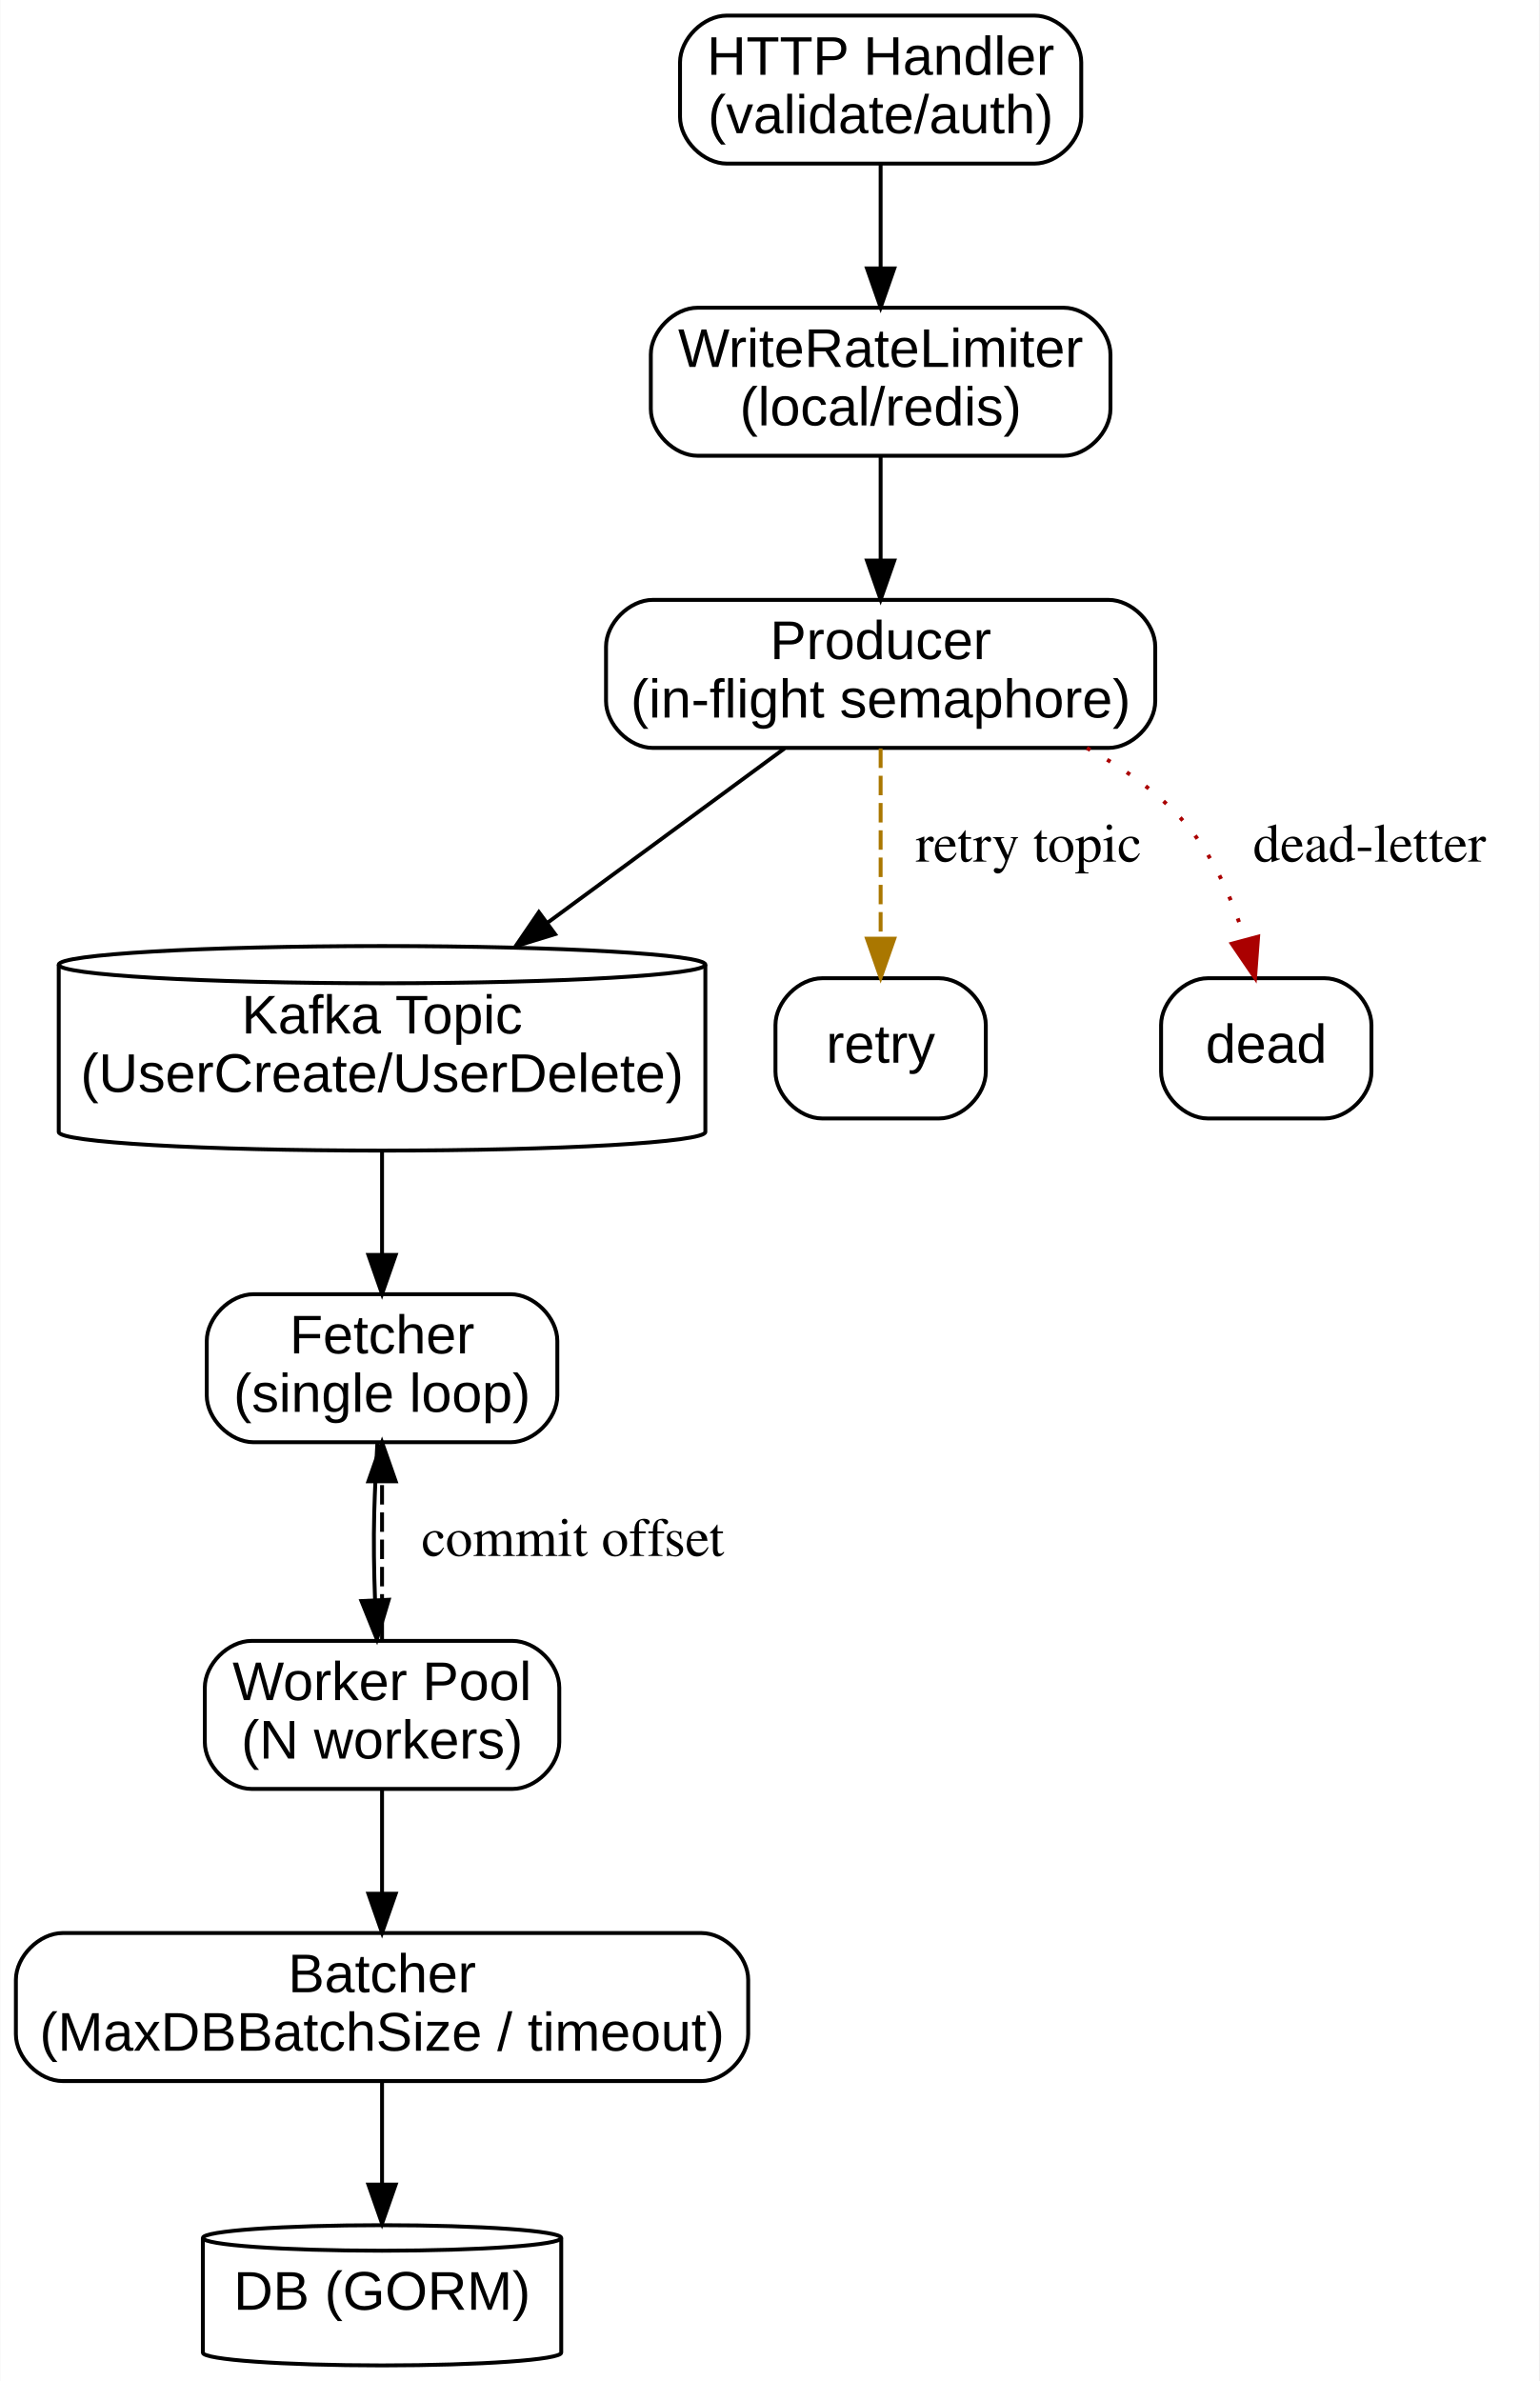
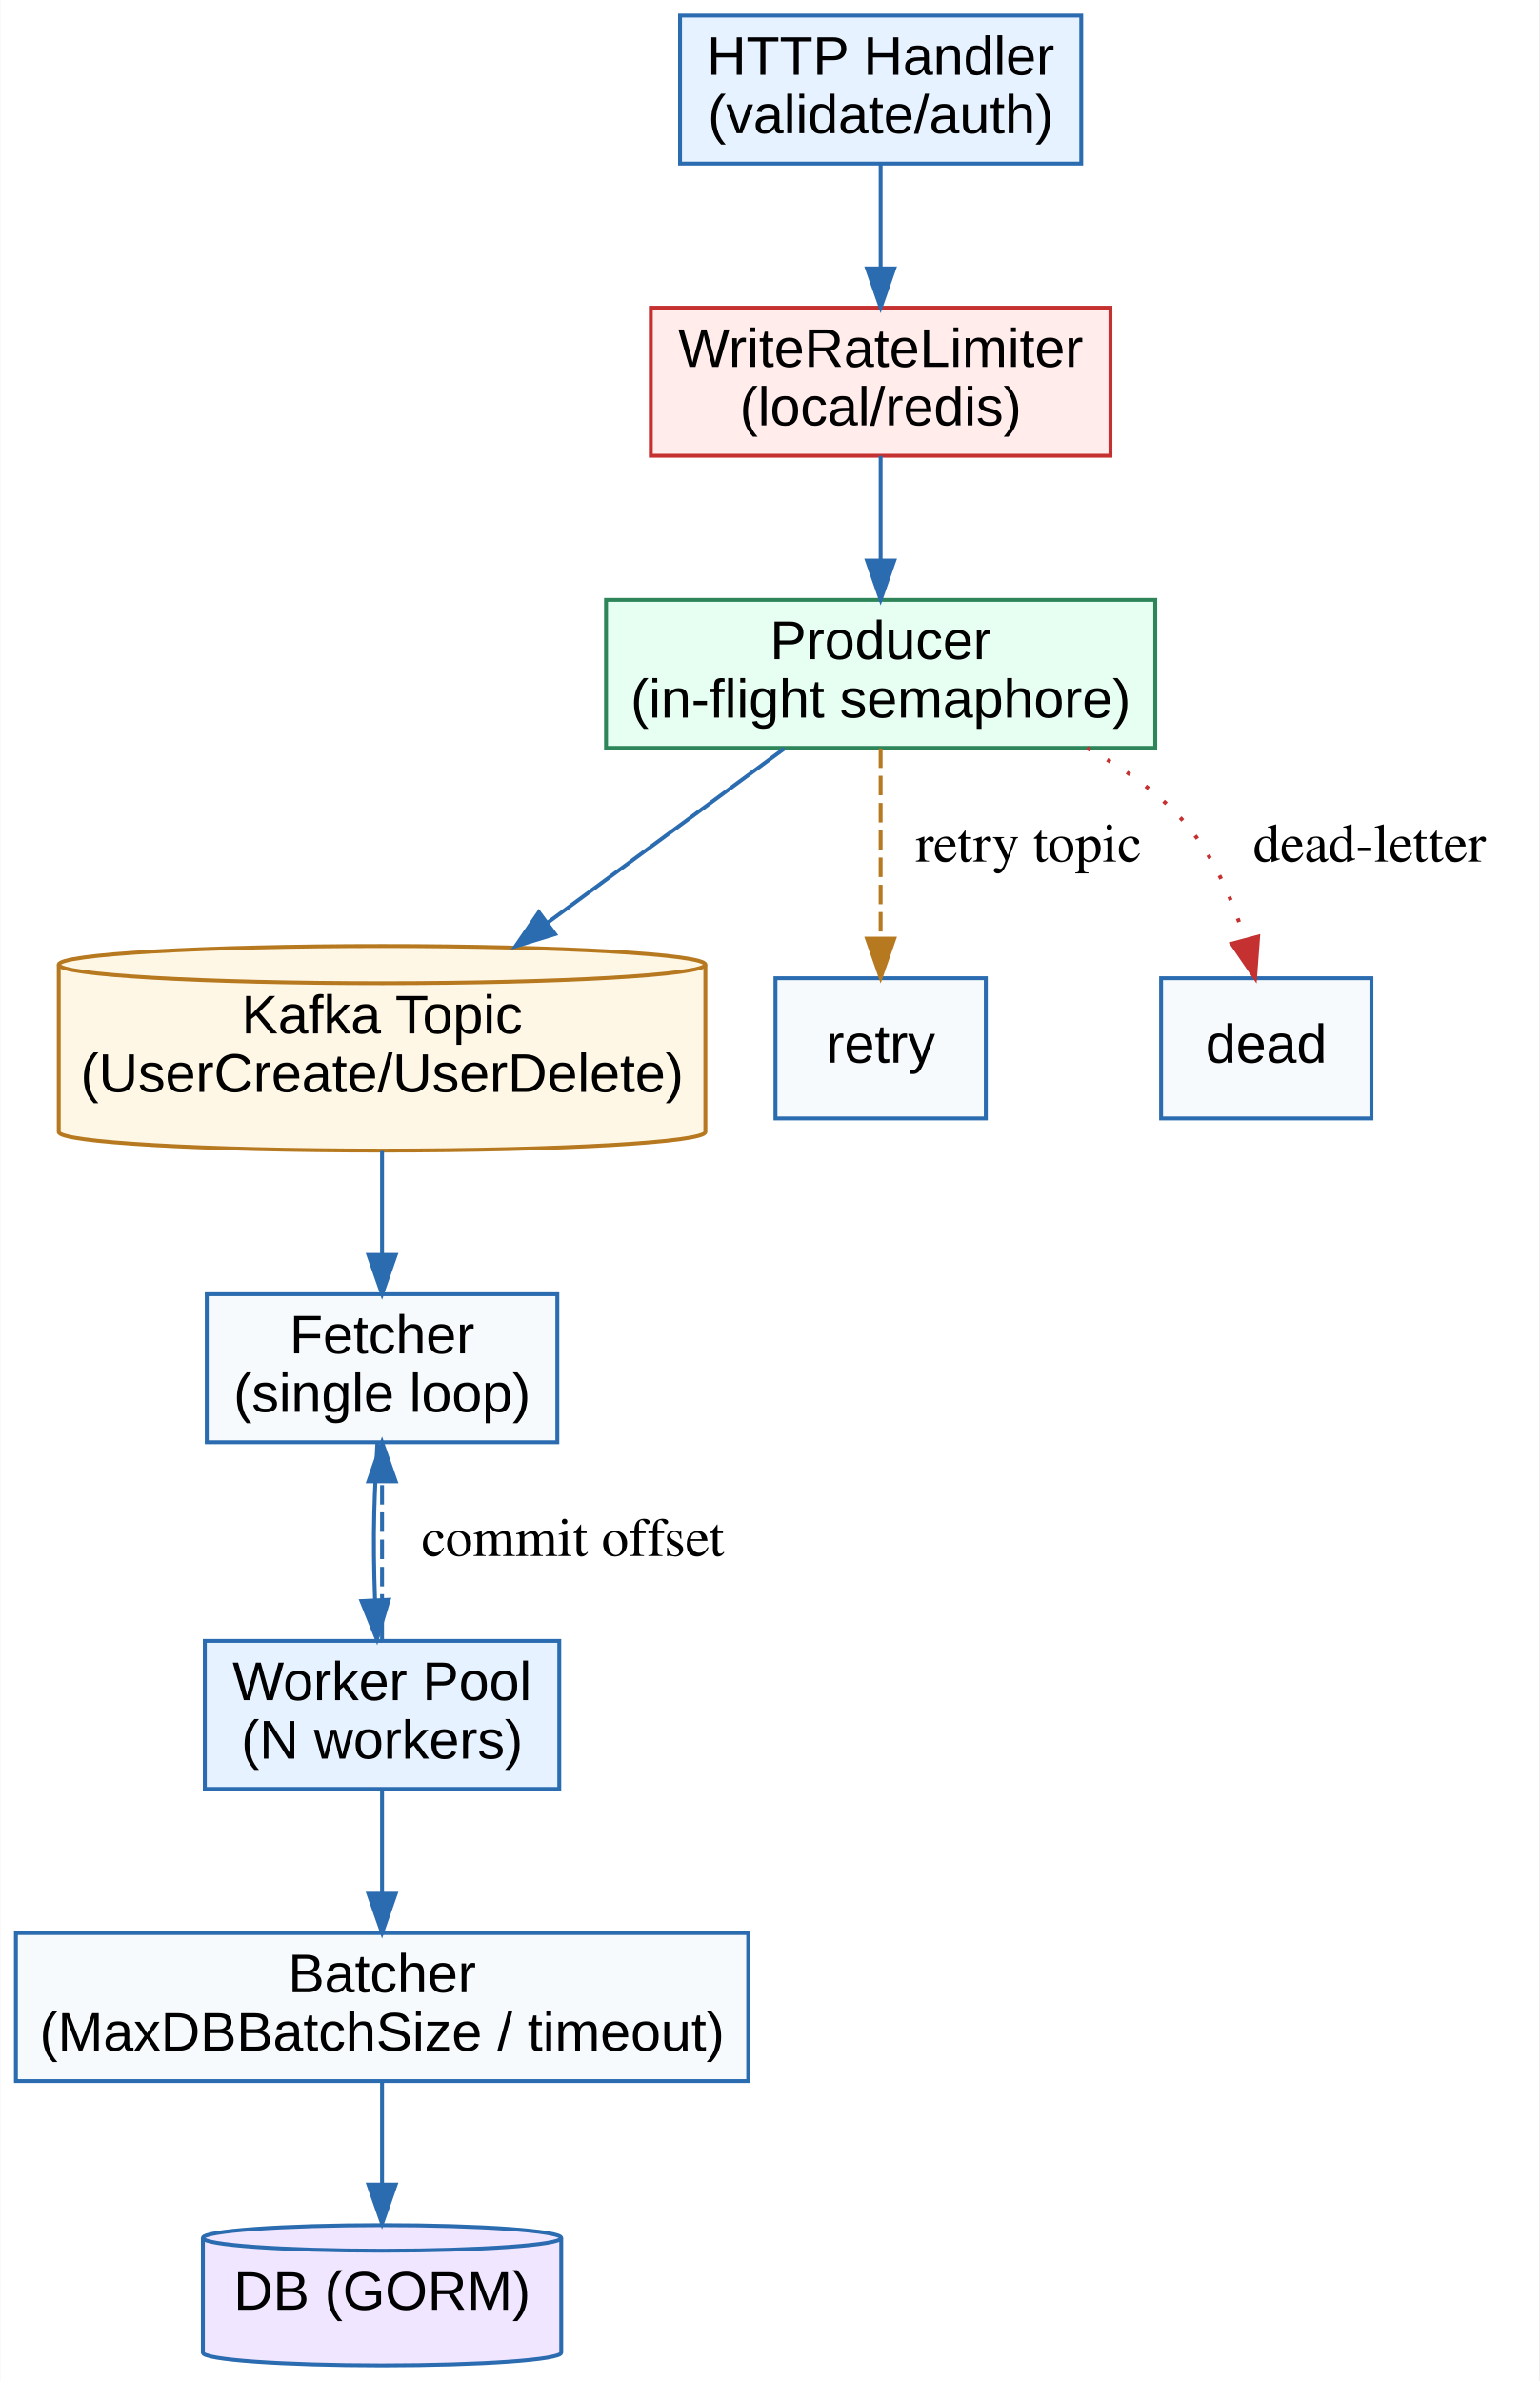
<svg xmlns="http://www.w3.org/2000/svg" width="395pt" height="611pt" viewBox="0.00 0.00 395.00 611.25">
  <g id="graph0" class="graph" transform="scale(1 1) rotate(0) translate(4 607.25)">
    <polygon fill="white" stroke="transparent" points="-4,4 -4,-607.25 391,-607.25 391,4 -4,4" />
    <g id="node1" class="node">
-       <path fill="none" stroke="#000000" d="M261.5,-603.25C261.5,-603.25 182.5,-603.25 182.5,-603.25 176.5,-603.25 170.5,-597.25 170.5,-591.25 170.5,-591.25 170.5,-577.25 170.5,-577.25 170.5,-571.25 176.5,-565.25 182.5,-565.25 182.5,-565.25 261.5,-565.25 261.5,-565.25 267.5,-565.25 273.5,-571.25 273.5,-577.25 273.5,-577.25 273.5,-591.25 273.5,-591.25 273.5,-597.25 267.5,-603.25 261.5,-603.25" />
+       <polygon fill="#e6f2ff" stroke="#2b6cb0" points="273.5,-603.25 170.5,-603.25 170.5,-565.25 273.5,-565.25 273.5,-603.25" />
      <text text-anchor="middle" x="222" y="-588.05" font-family="Arial" font-size="14.00">HTTP Handler</text>
      <text text-anchor="middle" x="222" y="-573.05" font-family="Arial" font-size="14.00">(validate/auth)</text>
    </g>
    <g id="node2" class="node">
-       <path fill="none" stroke="#000000" d="M269,-528.25C269,-528.25 175,-528.25 175,-528.25 169,-528.25 163,-522.25 163,-516.25 163,-516.25 163,-502.25 163,-502.25 163,-496.25 169,-490.25 175,-490.25 175,-490.25 269,-490.25 269,-490.25 275,-490.25 281,-496.25 281,-502.25 281,-502.25 281,-516.25 281,-516.25 281,-522.25 275,-528.25 269,-528.25" />
+       <polygon fill="#ffeceb" stroke="#c53030" points="281,-528.25 163,-528.25 163,-490.25 281,-490.25 281,-528.25" />
      <text text-anchor="middle" x="222" y="-513.05" font-family="Arial" font-size="14.00">WriteRateLimiter</text>
      <text text-anchor="middle" x="222" y="-498.05" font-family="Arial" font-size="14.00">(local/redis)</text>
    </g>
    <g id="edge1" class="edge">
-       <path fill="none" stroke="black" d="M222,-565.21C222,-557.13 222,-547.43 222,-538.43" />
-       <polygon fill="black" stroke="black" points="225.5,-538.34 222,-528.34 218.5,-538.34 225.5,-538.34" />
+       <path fill="none" stroke="#2b6cb0" d="M222,-565.21C222,-557.13 222,-547.43 222,-538.43" />
+       <polygon fill="#2b6cb0" stroke="#2b6cb0" points="225.5,-538.34 222,-528.34 218.5,-538.34 225.5,-538.34" />
    </g>
    <g id="node3" class="node">
-       <path fill="none" stroke="#000000" d="M280.5,-453.25C280.5,-453.25 163.5,-453.25 163.5,-453.25 157.5,-453.25 151.5,-447.25 151.5,-441.25 151.5,-441.25 151.5,-427.25 151.5,-427.25 151.5,-421.25 157.5,-415.25 163.5,-415.25 163.5,-415.25 280.5,-415.25 280.5,-415.25 286.5,-415.25 292.5,-421.25 292.5,-427.25 292.5,-427.25 292.5,-441.25 292.5,-441.25 292.5,-447.25 286.5,-453.25 280.5,-453.25" />
+       <polygon fill="#e6fff2" stroke="#2f855a" points="292.5,-453.25 151.5,-453.25 151.5,-415.25 292.5,-415.25 292.5,-453.25" />
      <text text-anchor="middle" x="222" y="-438.05" font-family="Arial" font-size="14.00">Producer</text>
      <text text-anchor="middle" x="222" y="-423.05" font-family="Arial" font-size="14.00">(in-flight semaphore)</text>
    </g>
    <g id="edge2" class="edge">
-       <path fill="none" stroke="black" d="M222,-490.21C222,-482.13 222,-472.43 222,-463.43" />
-       <polygon fill="black" stroke="black" points="225.5,-463.34 222,-453.34 218.5,-463.34 225.5,-463.34" />
+       <path fill="none" stroke="#2b6cb0" d="M222,-490.21C222,-482.13 222,-472.43 222,-463.43" />
+       <polygon fill="#2b6cb0" stroke="#2b6cb0" points="225.5,-463.34 222,-453.34 218.5,-463.34 225.5,-463.34" />
    </g>
    <g id="node4" class="node">
-       <path fill="none" stroke="#000000" d="M177,-359.6C177,-362.24 139.8,-364.38 94,-364.38 48.2,-364.38 11,-362.24 11,-359.6 11,-359.6 11,-316.65 11,-316.65 11,-314.01 48.2,-311.87 94,-311.87 139.8,-311.87 177,-314.01 177,-316.65 177,-316.65 177,-359.6 177,-359.6" />
-       <path fill="none" stroke="#000000" d="M177,-359.6C177,-356.97 139.8,-354.83 94,-354.83 48.2,-354.83 11,-356.97 11,-359.6" />
+       <path fill="#fff7e6" stroke="#b7791f" d="M177,-359.6C177,-362.24 139.8,-364.38 94,-364.38 48.2,-364.38 11,-362.24 11,-359.6 11,-359.6 11,-316.65 11,-316.65 11,-314.01 48.2,-311.87 94,-311.87 139.8,-311.87 177,-314.01 177,-316.65 177,-316.65 177,-359.6 177,-359.6" />
+       <path fill="none" stroke="#b7791f" d="M177,-359.6C177,-356.97 139.8,-354.83 94,-354.83 48.2,-354.83 11,-356.97 11,-359.6" />
      <text text-anchor="middle" x="94" y="-341.93" font-family="Arial" font-size="14.00">Kafka Topic</text>
      <text text-anchor="middle" x="94" y="-326.93" font-family="Arial" font-size="14.00">(UserCreate/UserDelete)</text>
    </g>
    <g id="edge3" class="edge">
-       <path fill="none" stroke="black" d="M197.32,-415.1C180.08,-402.42 156.63,-385.18 136.42,-370.32" />
-       <polygon fill="black" stroke="black" points="138.41,-367.44 128.28,-364.33 134.26,-373.08 138.41,-367.44" />
+       <path fill="none" stroke="#2b6cb0" d="M197.32,-415.1C180.08,-402.42 156.63,-385.18 136.42,-370.32" />
+       <polygon fill="#2b6cb0" stroke="#2b6cb0" points="138.41,-367.44 128.28,-364.33 134.26,-373.08 138.41,-367.44" />
    </g>
    <g id="node9" class="node">
-       <path fill="none" stroke="#000000" d="M237,-356.12C237,-356.12 207,-356.12 207,-356.12 201,-356.12 195,-350.12 195,-344.12 195,-344.12 195,-332.12 195,-332.12 195,-326.12 201,-320.12 207,-320.12 207,-320.12 237,-320.12 237,-320.12 243,-320.12 249,-326.12 249,-332.12 249,-332.12 249,-344.12 249,-344.12 249,-350.12 243,-356.12 237,-356.12" />
+       <polygon fill="#f7fafc" stroke="#2b6cb0" points="249,-356.12 195,-356.12 195,-320.12 249,-320.12 249,-356.12" />
      <text text-anchor="middle" x="222" y="-334.43" font-family="Arial" font-size="14.00">retry</text>
    </g>
    <g id="edge9" class="edge">
-       <path fill="none" stroke="#aa7700" stroke-dasharray="5,2" d="M222,-415.1C222,-401.3 222,-382.08 222,-366.42" />
-       <polygon fill="#aa7700" stroke="#aa7700" points="225.5,-366.27 222,-356.27 218.5,-366.27 225.5,-366.27" />
+       <path fill="none" stroke="#b7791f" stroke-dasharray="5,2" d="M222,-415.1C222,-401.3 222,-382.08 222,-366.42" />
+       <polygon fill="#b7791f" stroke="#b7791f" points="225.5,-366.27 222,-356.27 218.5,-366.27 225.5,-366.27" />
      <text text-anchor="middle" x="260" y="-386.05" font-family="Times,serif" font-size="14.00">retry topic</text>
    </g>
    <g id="node10" class="node">
-       <path fill="none" stroke="#000000" d="M336,-356.12C336,-356.12 306,-356.12 306,-356.12 300,-356.12 294,-350.12 294,-344.12 294,-344.12 294,-332.12 294,-332.12 294,-326.12 300,-320.12 306,-320.12 306,-320.12 336,-320.12 336,-320.12 342,-320.12 348,-326.12 348,-332.12 348,-332.12 348,-344.12 348,-344.12 348,-350.12 342,-356.12 336,-356.12" />
+       <polygon fill="#f7fafc" stroke="#2b6cb0" points="348,-356.12 294,-356.12 294,-320.12 348,-320.12 348,-356.12" />
      <text text-anchor="middle" x="321" y="-334.43" font-family="Arial" font-size="14.00">dead</text>
    </g>
    <g id="edge10" class="edge">
-       <path fill="none" stroke="#aa0000" stroke-dasharray="1,5" d="M274.95,-415.21C283.8,-410.42 292.28,-404.5 299,-397.25 307.01,-388.62 312.18,-376.78 315.49,-366.04" />
-       <polygon fill="#aa0000" stroke="#aa0000" points="318.91,-366.79 318.12,-356.22 312.15,-364.98 318.91,-366.79" />
+       <path fill="none" stroke="#c53030" stroke-dasharray="1,5" d="M274.95,-415.21C283.8,-410.42 292.28,-404.5 299,-397.25 307.01,-388.62 312.18,-376.78 315.49,-366.04" />
+       <polygon fill="#c53030" stroke="#c53030" points="318.91,-366.79 318.12,-356.22 312.15,-364.98 318.91,-366.79" />
      <text text-anchor="middle" x="347.5" y="-386.05" font-family="Times,serif" font-size="14.00">dead-letter</text>
    </g>
    <g id="node5" class="node">
-       <path fill="none" stroke="#000000" d="M127,-275C127,-275 61,-275 61,-275 55,-275 49,-269 49,-263 49,-263 49,-249 49,-249 49,-243 55,-237 61,-237 61,-237 127,-237 127,-237 133,-237 139,-243 139,-249 139,-249 139,-263 139,-263 139,-269 133,-275 127,-275" />
+       <polygon fill="#f7fafc" stroke="#2b6cb0" points="139,-275 49,-275 49,-237 139,-237 139,-275" />
      <text text-anchor="middle" x="94" y="-259.8" font-family="Arial" font-size="14.00">Fetcher</text>
      <text text-anchor="middle" x="94" y="-244.8" font-family="Arial" font-size="14.00">(single loop)</text>
    </g>
    <g id="edge4" class="edge">
-       <path fill="none" stroke="black" d="M94,-311.77C94,-303.3 94,-293.8 94,-285.13" />
-       <polygon fill="black" stroke="black" points="97.5,-285.08 94,-275.08 90.5,-285.08 97.5,-285.08" />
+       <path fill="none" stroke="#2b6cb0" d="M94,-311.77C94,-303.3 94,-293.8 94,-285.13" />
+       <polygon fill="#2b6cb0" stroke="#2b6cb0" points="97.5,-285.08 94,-275.08 90.5,-285.08 97.5,-285.08" />
    </g>
    <g id="node6" class="node">
-       <path fill="none" stroke="#000000" d="M127.5,-186C127.5,-186 60.5,-186 60.5,-186 54.5,-186 48.5,-180 48.5,-174 48.5,-174 48.5,-160 48.5,-160 48.5,-154 54.5,-148 60.5,-148 60.5,-148 127.5,-148 127.5,-148 133.5,-148 139.5,-154 139.5,-160 139.5,-160 139.5,-174 139.5,-174 139.5,-180 133.5,-186 127.5,-186" />
+       <polygon fill="#e6f2ff" stroke="#2b6cb0" points="139.5,-186 48.5,-186 48.5,-148 139.5,-148 139.5,-186" />
      <text text-anchor="middle" x="94" y="-170.8" font-family="Arial" font-size="14.00">Worker Pool</text>
      <text text-anchor="middle" x="94" y="-155.8" font-family="Arial" font-size="14.00">(N workers)</text>
    </g>
    <g id="edge5" class="edge">
-       <path fill="none" stroke="black" d="M92.79,-236.69C92.46,-231.03 92.16,-224.76 92,-219 91.8,-211.74 91.93,-203.9 92.2,-196.6" />
-       <polygon fill="black" stroke="black" points="95.71,-196.56 92.68,-186.41 88.72,-196.23 95.71,-196.56" />
+       <path fill="none" stroke="#2b6cb0" d="M92.79,-236.69C92.46,-231.03 92.16,-224.76 92,-219 91.8,-211.74 91.93,-203.9 92.2,-196.6" />
+       <polygon fill="#2b6cb0" stroke="#2b6cb0" points="95.71,-196.56 92.68,-186.41 88.72,-196.23 95.71,-196.56" />
    </g>
    <g id="edge8" class="edge">
-       <path fill="none" stroke="black" stroke-dasharray="5,2" d="M94,-186C94,-197.78 94,-213.41 94,-226.82" />
-       <polygon fill="black" stroke="black" points="90.5,-226.97 94,-236.97 97.5,-226.97 90.5,-226.97" />
+       <path fill="none" stroke="#2b6cb0" stroke-dasharray="5,2" d="M94,-186C94,-197.78 94,-213.41 94,-226.82" />
+       <polygon fill="#2b6cb0" stroke="#2b6cb0" points="90.5,-226.97 94,-236.97 97.5,-226.97 90.5,-226.97" />
      <text text-anchor="middle" x="143" y="-207.8" font-family="Times,serif" font-size="14.00">commit offset</text>
    </g>
    <g id="node7" class="node">
-       <path fill="none" stroke="#000000" d="M176,-111C176,-111 12,-111 12,-111 6,-111 0,-105 0,-99 0,-99 0,-85 0,-85 0,-79 6,-73 12,-73 12,-73 176,-73 176,-73 182,-73 188,-79 188,-85 188,-85 188,-99 188,-99 188,-105 182,-111 176,-111" />
+       <polygon fill="#f7fafc" stroke="#2b6cb0" points="188,-111 0,-111 0,-73 188,-73 188,-111" />
      <text text-anchor="middle" x="94" y="-95.8" font-family="Arial" font-size="14.00">Batcher</text>
      <text text-anchor="middle" x="94" y="-80.8" font-family="Arial" font-size="14.00">(MaxDBBatchSize / timeout)</text>
    </g>
    <g id="edge6" class="edge">
-       <path fill="none" stroke="black" d="M94,-147.96C94,-139.88 94,-130.18 94,-121.18" />
-       <polygon fill="black" stroke="black" points="97.5,-121.09 94,-111.09 90.5,-121.09 97.5,-121.09" />
+       <path fill="none" stroke="#2b6cb0" d="M94,-147.96C94,-139.88 94,-130.18 94,-121.18" />
+       <polygon fill="#2b6cb0" stroke="#2b6cb0" points="97.5,-121.09 94,-111.09 90.5,-121.09 97.5,-121.09" />
    </g>
    <g id="node8" class="node">
-       <path fill="none" stroke="#000000" d="M140,-32.73C140,-34.53 119.38,-36 94,-36 68.62,-36 48,-34.53 48,-32.73 48,-32.73 48,-3.27 48,-3.27 48,-1.47 68.62,0 94,0 119.38,0 140,-1.47 140,-3.27 140,-3.27 140,-32.73 140,-32.73" />
-       <path fill="none" stroke="#000000" d="M140,-32.73C140,-30.92 119.38,-29.45 94,-29.45 68.62,-29.45 48,-30.92 48,-32.73" />
+       <path fill="#f0e6ff" stroke="#2b6cb0" d="M140,-32.73C140,-34.53 119.38,-36 94,-36 68.62,-36 48,-34.53 48,-32.73 48,-32.73 48,-3.27 48,-3.27 48,-1.47 68.62,0 94,0 119.38,0 140,-1.47 140,-3.27 140,-3.27 140,-32.73 140,-32.73" />
+       <path fill="none" stroke="#2b6cb0" d="M140,-32.73C140,-30.92 119.38,-29.45 94,-29.45 68.62,-29.45 48,-30.92 48,-32.73" />
      <text text-anchor="middle" x="94" y="-14.3" font-family="Arial" font-size="14.00">DB (GORM)</text>
    </g>
    <g id="edge7" class="edge">
-       <path fill="none" stroke="black" d="M94,-72.83C94,-64.89 94,-55.41 94,-46.63" />
-       <polygon fill="black" stroke="black" points="97.5,-46.42 94,-36.42 90.5,-46.42 97.5,-46.42" />
+       <path fill="none" stroke="#2b6cb0" d="M94,-72.83C94,-64.89 94,-55.41 94,-46.63" />
+       <polygon fill="#2b6cb0" stroke="#2b6cb0" points="97.5,-46.42 94,-36.42 90.5,-46.42 97.5,-46.42" />
    </g>
  </g>
</svg>
